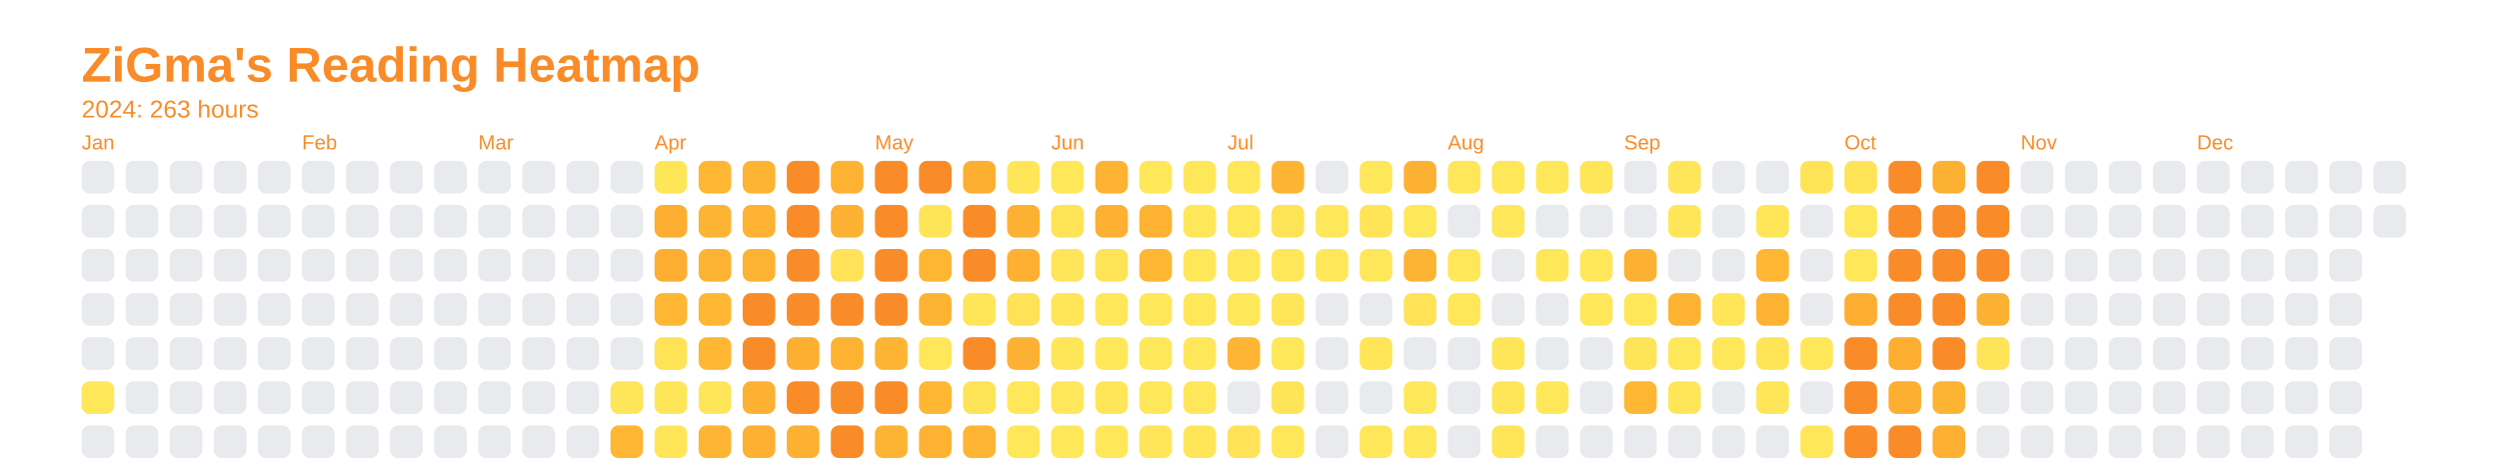
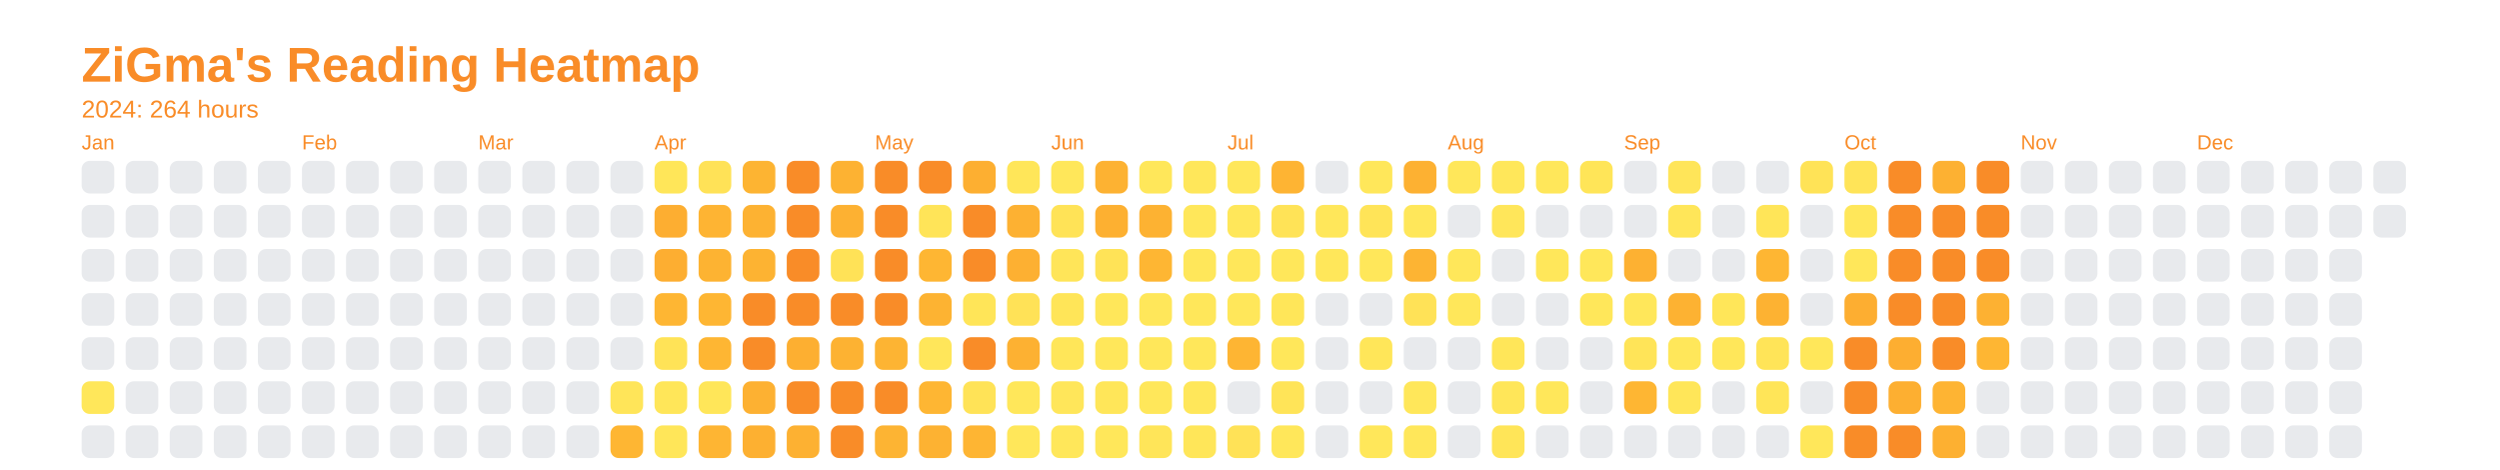
<svg xmlns="http://www.w3.org/2000/svg" baseProfile="full" height="57.5mm" version="1.1" viewBox="0,0,306.2,57.5" width="306.2mm">
  <defs />
  <rect fill="none" height="57.5" width="306.2" x="0" y="0" />
  <text fill="#f98c28" style="font-size:6px; font-family:Arial; font-weight:bold;" x="10" y="10">ZiGma's Reading Heatmap</text>
-   <text fill="#f98c28" style="font-size:3px; font-family:Arial;" x="10" y="14.4">2024: 263 hours</text>
+   <text fill="#f98c28" style="font-size:3px; font-family:Arial;" x="10" y="14.4">2024: 264 hours</text>
  <text fill="#f98c28" style="font-size:2.5px; font-family:Arial" x="10" y="18.3">Jan</text>
  <rect fill="#e8eaed" height="4" rx="1" ry="1" width="4" x="10" y="19.7" />
  <rect fill="#e8eaed" height="4" rx="1" ry="1" width="4" x="10" y="25.1" />
  <rect fill="#e8eaed" height="4" rx="1" ry="1" width="4" x="10" y="30.5" />
  <rect fill="#e8eaed" height="4" rx="1" ry="1" width="4" x="10" y="35.9" />
  <rect fill="#e8eaed" height="4" rx="1" ry="1" width="4" x="10" y="41.3" />
  <rect fill="#ffe75a" height="4" rx="1" ry="1" width="4" x="10" y="46.7" />
  <rect fill="#e8eaed" height="4" rx="1" ry="1" width="4" x="10" y="52.1" />
  <rect fill="#e8eaed" height="4" rx="1" ry="1" width="4" x="15.4" y="19.7" />
  <rect fill="#e8eaed" height="4" rx="1" ry="1" width="4" x="15.4" y="25.1" />
  <rect fill="#e8eaed" height="4" rx="1" ry="1" width="4" x="15.4" y="30.5" />
  <rect fill="#e8eaed" height="4" rx="1" ry="1" width="4" x="15.4" y="35.9" />
  <rect fill="#e8eaed" height="4" rx="1" ry="1" width="4" x="15.4" y="41.3" />
  <rect fill="#e8eaed" height="4" rx="1" ry="1" width="4" x="15.4" y="46.7" />
  <rect fill="#e8eaed" height="4" rx="1" ry="1" width="4" x="15.4" y="52.1" />
  <rect fill="#e8eaed" height="4" rx="1" ry="1" width="4" x="20.8" y="19.7" />
  <rect fill="#e8eaed" height="4" rx="1" ry="1" width="4" x="20.8" y="25.1" />
  <rect fill="#e8eaed" height="4" rx="1" ry="1" width="4" x="20.8" y="30.5" />
  <rect fill="#e8eaed" height="4" rx="1" ry="1" width="4" x="20.8" y="35.9" />
  <rect fill="#e8eaed" height="4" rx="1" ry="1" width="4" x="20.8" y="41.3" />
  <rect fill="#e8eaed" height="4" rx="1" ry="1" width="4" x="20.8" y="46.7" />
  <rect fill="#e8eaed" height="4" rx="1" ry="1" width="4" x="20.8" y="52.1" />
  <rect fill="#e8eaed" height="4" rx="1" ry="1" width="4" x="26.2" y="19.7" />
  <rect fill="#e8eaed" height="4" rx="1" ry="1" width="4" x="26.2" y="25.1" />
  <rect fill="#e8eaed" height="4" rx="1" ry="1" width="4" x="26.2" y="30.5" />
  <rect fill="#e8eaed" height="4" rx="1" ry="1" width="4" x="26.2" y="35.9" />
  <rect fill="#e8eaed" height="4" rx="1" ry="1" width="4" x="26.2" y="41.3" />
  <rect fill="#e8eaed" height="4" rx="1" ry="1" width="4" x="26.2" y="46.7" />
  <rect fill="#e8eaed" height="4" rx="1" ry="1" width="4" x="26.2" y="52.1" />
  <rect fill="#e8eaed" height="4" rx="1" ry="1" width="4" x="31.6" y="19.7" />
  <rect fill="#e8eaed" height="4" rx="1" ry="1" width="4" x="31.6" y="25.1" />
  <rect fill="#e8eaed" height="4" rx="1" ry="1" width="4" x="31.6" y="30.5" />
  <rect fill="#e8eaed" height="4" rx="1" ry="1" width="4" x="31.6" y="35.9" />
  <rect fill="#e8eaed" height="4" rx="1" ry="1" width="4" x="31.6" y="41.3" />
  <rect fill="#e8eaed" height="4" rx="1" ry="1" width="4" x="31.6" y="46.7" />
  <rect fill="#e8eaed" height="4" rx="1" ry="1" width="4" x="31.6" y="52.1" />
  <text fill="#f98c28" style="font-size:2.5px; font-family:Arial" x="37.0" y="18.3">Feb</text>
  <rect fill="#e8eaed" height="4" rx="1" ry="1" width="4" x="37.0" y="19.7" />
  <rect fill="#e8eaed" height="4" rx="1" ry="1" width="4" x="37.0" y="25.1" />
  <rect fill="#e8eaed" height="4" rx="1" ry="1" width="4" x="37.0" y="30.5" />
  <rect fill="#e8eaed" height="4" rx="1" ry="1" width="4" x="37.0" y="35.9" />
  <rect fill="#e8eaed" height="4" rx="1" ry="1" width="4" x="37.0" y="41.3" />
  <rect fill="#e8eaed" height="4" rx="1" ry="1" width="4" x="37.0" y="46.7" />
  <rect fill="#e8eaed" height="4" rx="1" ry="1" width="4" x="37.0" y="52.1" />
  <rect fill="#e8eaed" height="4" rx="1" ry="1" width="4" x="42.4" y="19.7" />
  <rect fill="#e8eaed" height="4" rx="1" ry="1" width="4" x="42.4" y="25.1" />
  <rect fill="#e8eaed" height="4" rx="1" ry="1" width="4" x="42.4" y="30.5" />
  <rect fill="#e8eaed" height="4" rx="1" ry="1" width="4" x="42.4" y="35.9" />
  <rect fill="#e8eaed" height="4" rx="1" ry="1" width="4" x="42.4" y="41.3" />
  <rect fill="#e8eaed" height="4" rx="1" ry="1" width="4" x="42.4" y="46.7" />
  <rect fill="#e8eaed" height="4" rx="1" ry="1" width="4" x="42.4" y="52.1" />
  <rect fill="#e8eaed" height="4" rx="1" ry="1" width="4" x="47.8" y="19.7" />
  <rect fill="#e8eaed" height="4" rx="1" ry="1" width="4" x="47.8" y="25.1" />
  <rect fill="#e8eaed" height="4" rx="1" ry="1" width="4" x="47.8" y="30.5" />
  <rect fill="#e8eaed" height="4" rx="1" ry="1" width="4" x="47.8" y="35.9" />
  <rect fill="#e8eaed" height="4" rx="1" ry="1" width="4" x="47.8" y="41.3" />
  <rect fill="#e8eaed" height="4" rx="1" ry="1" width="4" x="47.8" y="46.7" />
  <rect fill="#e8eaed" height="4" rx="1" ry="1" width="4" x="47.8" y="52.1" />
  <rect fill="#e8eaed" height="4" rx="1" ry="1" width="4" x="53.2" y="19.7" />
  <rect fill="#e8eaed" height="4" rx="1" ry="1" width="4" x="53.2" y="25.1" />
  <rect fill="#e8eaed" height="4" rx="1" ry="1" width="4" x="53.2" y="30.5" />
  <rect fill="#e8eaed" height="4" rx="1" ry="1" width="4" x="53.2" y="35.9" />
  <rect fill="#e8eaed" height="4" rx="1" ry="1" width="4" x="53.2" y="41.3" />
  <rect fill="#e8eaed" height="4" rx="1" ry="1" width="4" x="53.2" y="46.7" />
  <rect fill="#e8eaed" height="4" rx="1" ry="1" width="4" x="53.2" y="52.1" />
  <text fill="#f98c28" style="font-size:2.5px; font-family:Arial" x="58.6" y="18.3">Mar</text>
  <rect fill="#e8eaed" height="4" rx="1" ry="1" width="4" x="58.6" y="19.7" />
  <rect fill="#e8eaed" height="4" rx="1" ry="1" width="4" x="58.6" y="25.1" />
  <rect fill="#e8eaed" height="4" rx="1" ry="1" width="4" x="58.6" y="30.5" />
  <rect fill="#e8eaed" height="4" rx="1" ry="1" width="4" x="58.6" y="35.9" />
  <rect fill="#e8eaed" height="4" rx="1" ry="1" width="4" x="58.6" y="41.3" />
  <rect fill="#e8eaed" height="4" rx="1" ry="1" width="4" x="58.6" y="46.7" />
  <rect fill="#e8eaed" height="4" rx="1" ry="1" width="4" x="58.6" y="52.1" />
  <rect fill="#e8eaed" height="4" rx="1" ry="1" width="4" x="64" y="19.7" />
  <rect fill="#e8eaed" height="4" rx="1" ry="1" width="4" x="64" y="25.1" />
  <rect fill="#e8eaed" height="4" rx="1" ry="1" width="4" x="64" y="30.5" />
  <rect fill="#e8eaed" height="4" rx="1" ry="1" width="4" x="64" y="35.9" />
  <rect fill="#e8eaed" height="4" rx="1" ry="1" width="4" x="64" y="41.3" />
  <rect fill="#e8eaed" height="4" rx="1" ry="1" width="4" x="64" y="46.7" />
  <rect fill="#e8eaed" height="4" rx="1" ry="1" width="4" x="64" y="52.1" />
  <rect fill="#e8eaed" height="4" rx="1" ry="1" width="4" x="69.4" y="19.7" />
  <rect fill="#e8eaed" height="4" rx="1" ry="1" width="4" x="69.4" y="25.1" />
  <rect fill="#e8eaed" height="4" rx="1" ry="1" width="4" x="69.4" y="30.5" />
  <rect fill="#e8eaed" height="4" rx="1" ry="1" width="4" x="69.4" y="35.9" />
  <rect fill="#e8eaed" height="4" rx="1" ry="1" width="4" x="69.4" y="41.3" />
  <rect fill="#e8eaed" height="4" rx="1" ry="1" width="4" x="69.4" y="46.7" />
  <rect fill="#e8eaed" height="4" rx="1" ry="1" width="4" x="69.4" y="52.1" />
  <rect fill="#e8eaed" height="4" rx="1" ry="1" width="4" x="74.8" y="19.7" />
  <rect fill="#e8eaed" height="4" rx="1" ry="1" width="4" x="74.8" y="25.1" />
  <rect fill="#e8eaed" height="4" rx="1" ry="1" width="4" x="74.8" y="30.5" />
  <rect fill="#e8eaed" height="4" rx="1" ry="1" width="4" x="74.8" y="35.9" />
  <rect fill="#e8eaed" height="4" rx="1" ry="1" width="4" x="74.8" y="41.3" />
  <rect fill="#ffe559" height="4" rx="1" ry="1" width="4" x="74.8" y="46.7" />
  <rect fill="#feb633" height="4" rx="1" ry="1" width="4" x="74.8" y="52.1" />
  <text fill="#f98c28" style="font-size:2.5px; font-family:Arial" x="80.2" y="18.3">Apr</text>
  <rect fill="#ffe659" height="4" rx="1" ry="1" width="4" x="80.2" y="19.7" />
  <rect fill="#fdae31" height="4" rx="1" ry="1" width="4" x="80.2" y="25.1" />
  <rect fill="#fdae31" height="4" rx="1" ry="1" width="4" x="80.2" y="30.5" />
  <rect fill="#feb633" height="4" rx="1" ry="1" width="4" x="80.2" y="35.9" />
  <rect fill="#ffe357" height="4" rx="1" ry="1" width="4" x="80.2" y="41.3" />
  <rect fill="#ffe659" height="4" rx="1" ry="1" width="4" x="80.2" y="46.7" />
  <rect fill="#ffe659" height="4" rx="1" ry="1" width="4" x="80.2" y="52.1" />
-   <rect fill="#feb633" height="4" rx="1" ry="1" width="4" x="85.6" y="19.7" />
+   <rect fill="#ffe257" height="4" rx="1" ry="1" width="4" x="85.6" y="19.7" />
  <rect fill="#feb433" height="4" rx="1" ry="1" width="4" x="85.6" y="25.1" />
  <rect fill="#fdb332" height="4" rx="1" ry="1" width="4" x="85.6" y="30.5" />
  <rect fill="#feb633" height="4" rx="1" ry="1" width="4" x="85.6" y="35.9" />
  <rect fill="#feb633" height="4" rx="1" ry="1" width="4" x="85.6" y="41.3" />
  <rect fill="#ffe659" height="4" rx="1" ry="1" width="4" x="85.6" y="46.7" />
  <rect fill="#feb533" height="4" rx="1" ry="1" width="4" x="85.6" y="52.1" />
  <rect fill="#fdb432" height="4" rx="1" ry="1" width="4" x="91" y="19.7" />
  <rect fill="#fdb232" height="4" rx="1" ry="1" width="4" x="91" y="25.1" />
  <rect fill="#fdb332" height="4" rx="1" ry="1" width="4" x="91" y="30.5" />
  <rect fill="#f98c28" height="4" rx="1" ry="1" width="4" x="91" y="35.9" />
  <rect fill="#f98c28" height="4" rx="1" ry="1" width="4" x="91" y="41.3" />
  <rect fill="#fdb132" height="4" rx="1" ry="1" width="4" x="91" y="46.7" />
  <rect fill="#fdb031" height="4" rx="1" ry="1" width="4" x="91" y="52.1" />
  <rect fill="#f98c28" height="4" rx="1" ry="1" width="4" x="96.4" y="19.7" />
  <rect fill="#f98c28" height="4" rx="1" ry="1" width="4" x="96.4" y="25.1" />
  <rect fill="#f98c28" height="4" rx="1" ry="1" width="4" x="96.4" y="30.5" />
  <rect fill="#f98c28" height="4" rx="1" ry="1" width="4" x="96.4" y="35.9" />
  <rect fill="#fdaf31" height="4" rx="1" ry="1" width="4" x="96.4" y="41.3" />
  <rect fill="#f98c28" height="4" rx="1" ry="1" width="4" x="96.4" y="46.7" />
  <rect fill="#fdb132" height="4" rx="1" ry="1" width="4" x="96.4" y="52.1" />
  <rect fill="#fdb232" height="4" rx="1" ry="1" width="4" x="101.8" y="19.7" />
  <rect fill="#fdb132" height="4" rx="1" ry="1" width="4" x="101.8" y="25.1" />
  <rect fill="#ffe257" height="4" rx="1" ry="1" width="4" x="101.8" y="30.5" />
  <rect fill="#f98c28" height="4" rx="1" ry="1" width="4" x="101.8" y="35.9" />
  <rect fill="#fdb232" height="4" rx="1" ry="1" width="4" x="101.8" y="41.3" />
  <rect fill="#f98c28" height="4" rx="1" ry="1" width="4" x="101.8" y="46.7" />
  <rect fill="#f98c28" height="4" rx="1" ry="1" width="4" x="101.8" y="52.1" />
  <text fill="#f98c28" style="font-size:2.5px; font-family:Arial" x="107.2" y="18.3">May</text>
  <rect fill="#f98c28" height="4" rx="1" ry="1" width="4" x="107.2" y="19.7" />
  <rect fill="#f98c28" height="4" rx="1" ry="1" width="4" x="107.2" y="25.1" />
  <rect fill="#f98c28" height="4" rx="1" ry="1" width="4" x="107.2" y="30.5" />
  <rect fill="#f98c28" height="4" rx="1" ry="1" width="4" x="107.2" y="35.9" />
  <rect fill="#fdb433" height="4" rx="1" ry="1" width="4" x="107.2" y="41.3" />
  <rect fill="#f98c28" height="4" rx="1" ry="1" width="4" x="107.2" y="46.7" />
  <rect fill="#fdb433" height="4" rx="1" ry="1" width="4" x="107.2" y="52.1" />
  <rect fill="#f98c28" height="4" rx="1" ry="1" width="4" x="112.6" y="19.7" />
  <rect fill="#ffe458" height="4" rx="1" ry="1" width="4" x="112.6" y="25.1" />
  <rect fill="#feb633" height="4" rx="1" ry="1" width="4" x="112.6" y="30.5" />
  <rect fill="#fdb332" height="4" rx="1" ry="1" width="4" x="112.6" y="35.9" />
  <rect fill="#ffe65a" height="4" rx="1" ry="1" width="4" x="112.6" y="41.3" />
  <rect fill="#feb633" height="4" rx="1" ry="1" width="4" x="112.6" y="46.7" />
  <rect fill="#fdb232" height="4" rx="1" ry="1" width="4" x="112.6" y="52.1" />
  <rect fill="#fdaf31" height="4" rx="1" ry="1" width="4" x="118" y="19.7" />
  <rect fill="#f98c28" height="4" rx="1" ry="1" width="4" x="118" y="25.1" />
  <rect fill="#f98c28" height="4" rx="1" ry="1" width="4" x="118" y="30.5" />
  <rect fill="#ffe558" height="4" rx="1" ry="1" width="4" x="118" y="35.9" />
  <rect fill="#f98c28" height="4" rx="1" ry="1" width="4" x="118" y="41.3" />
  <rect fill="#ffe357" height="4" rx="1" ry="1" width="4" x="118" y="46.7" />
  <rect fill="#feb533" height="4" rx="1" ry="1" width="4" x="118" y="52.1" />
  <rect fill="#ffe659" height="4" rx="1" ry="1" width="4" x="123.4" y="19.7" />
  <rect fill="#fdb132" height="4" rx="1" ry="1" width="4" x="123.4" y="25.1" />
  <rect fill="#fdb032" height="4" rx="1" ry="1" width="4" x="123.4" y="30.5" />
  <rect fill="#ffe257" height="4" rx="1" ry="1" width="4" x="123.4" y="35.9" />
  <rect fill="#fdb132" height="4" rx="1" ry="1" width="4" x="123.4" y="41.3" />
  <rect fill="#ffe75a" height="4" rx="1" ry="1" width="4" x="123.4" y="46.7" />
  <rect fill="#ffe75a" height="4" rx="1" ry="1" width="4" x="123.4" y="52.1" />
  <text fill="#f98c28" style="font-size:2.5px; font-family:Arial" x="128.8" y="18.3">Jun</text>
  <rect fill="#ffe75a" height="4" rx="1" ry="1" width="4" x="128.8" y="19.7" />
  <rect fill="#ffe357" height="4" rx="1" ry="1" width="4" x="128.8" y="25.1" />
  <rect fill="#ffe559" height="4" rx="1" ry="1" width="4" x="128.8" y="30.5" />
  <rect fill="#ffe558" height="4" rx="1" ry="1" width="4" x="128.8" y="35.9" />
  <rect fill="#ffe659" height="4" rx="1" ry="1" width="4" x="128.8" y="41.3" />
  <rect fill="#ffe65a" height="4" rx="1" ry="1" width="4" x="128.8" y="46.7" />
  <rect fill="#ffe75a" height="4" rx="1" ry="1" width="4" x="128.8" y="52.1" />
  <rect fill="#fdb232" height="4" rx="1" ry="1" width="4" x="134.2" y="19.7" />
  <rect fill="#fdb031" height="4" rx="1" ry="1" width="4" x="134.2" y="25.1" />
  <rect fill="#ffe357" height="4" rx="1" ry="1" width="4" x="134.2" y="30.5" />
  <rect fill="#ffe75a" height="4" rx="1" ry="1" width="4" x="134.2" y="35.9" />
  <rect fill="#ffe75a" height="4" rx="1" ry="1" width="4" x="134.2" y="41.3" />
  <rect fill="#ffe659" height="4" rx="1" ry="1" width="4" x="134.2" y="46.7" />
  <rect fill="#ffe75a" height="4" rx="1" ry="1" width="4" x="134.2" y="52.1" />
  <rect fill="#ffe75a" height="4" rx="1" ry="1" width="4" x="139.6" y="19.7" />
  <rect fill="#fdb232" height="4" rx="1" ry="1" width="4" x="139.6" y="25.1" />
  <rect fill="#feb633" height="4" rx="1" ry="1" width="4" x="139.6" y="30.5" />
  <rect fill="#ffe75a" height="4" rx="1" ry="1" width="4" x="139.6" y="35.9" />
  <rect fill="#ffe75a" height="4" rx="1" ry="1" width="4" x="139.6" y="41.3" />
  <rect fill="#ffe75a" height="4" rx="1" ry="1" width="4" x="139.6" y="46.7" />
  <rect fill="#ffe559" height="4" rx="1" ry="1" width="4" x="139.6" y="52.1" />
  <rect fill="#ffe75a" height="4" rx="1" ry="1" width="4" x="145" y="19.7" />
  <rect fill="#ffe75a" height="4" rx="1" ry="1" width="4" x="145" y="25.1" />
  <rect fill="#ffe75a" height="4" rx="1" ry="1" width="4" x="145" y="30.5" />
  <rect fill="#ffe75a" height="4" rx="1" ry="1" width="4" x="145" y="35.9" />
  <rect fill="#ffe75a" height="4" rx="1" ry="1" width="4" x="145" y="41.3" />
  <rect fill="#ffe75a" height="4" rx="1" ry="1" width="4" x="145" y="46.7" />
  <rect fill="#ffe659" height="4" rx="1" ry="1" width="4" x="145" y="52.1" />
  <text fill="#f98c28" style="font-size:2.5px; font-family:Arial" x="150.4" y="18.3">Jul</text>
  <rect fill="#ffe75a" height="4" rx="1" ry="1" width="4" x="150.4" y="19.7" />
  <rect fill="#ffe75a" height="4" rx="1" ry="1" width="4" x="150.4" y="25.1" />
  <rect fill="#ffe75a" height="4" rx="1" ry="1" width="4" x="150.4" y="30.5" />
  <rect fill="#ffe75a" height="4" rx="1" ry="1" width="4" x="150.4" y="35.9" />
  <rect fill="#feb533" height="4" rx="1" ry="1" width="4" x="150.4" y="41.3" />
  <rect fill="#e8eaed" height="4" rx="1" ry="1" width="4" x="150.4" y="46.7" />
  <rect fill="#ffe257" height="4" rx="1" ry="1" width="4" x="150.4" y="52.1" />
  <rect fill="#feb433" height="4" rx="1" ry="1" width="4" x="155.8" y="19.7" />
  <rect fill="#ffe357" height="4" rx="1" ry="1" width="4" x="155.8" y="25.1" />
  <rect fill="#ffe75a" height="4" rx="1" ry="1" width="4" x="155.8" y="30.5" />
  <rect fill="#ffe659" height="4" rx="1" ry="1" width="4" x="155.8" y="35.9" />
  <rect fill="#ffe75a" height="4" rx="1" ry="1" width="4" x="155.8" y="41.3" />
  <rect fill="#ffe458" height="4" rx="1" ry="1" width="4" x="155.8" y="46.7" />
  <rect fill="#ffe75a" height="4" rx="1" ry="1" width="4" x="155.8" y="52.1" />
  <rect fill="#e8eaed" height="4" rx="1" ry="1" width="4" x="161.2" y="19.7" />
  <rect fill="#ffe75a" height="4" rx="1" ry="1" width="4" x="161.2" y="25.1" />
  <rect fill="#ffe75a" height="4" rx="1" ry="1" width="4" x="161.2" y="30.5" />
  <rect fill="#e8eaed" height="4" rx="1" ry="1" width="4" x="161.2" y="35.9" />
  <rect fill="#e8eaed" height="4" rx="1" ry="1" width="4" x="161.2" y="41.3" />
  <rect fill="#e8eaed" height="4" rx="1" ry="1" width="4" x="161.2" y="46.7" />
  <rect fill="#e8eaed" height="4" rx="1" ry="1" width="4" x="161.2" y="52.1" />
  <rect fill="#ffe75a" height="4" rx="1" ry="1" width="4" x="166.6" y="19.7" />
  <rect fill="#ffe458" height="4" rx="1" ry="1" width="4" x="166.6" y="25.1" />
  <rect fill="#ffe75a" height="4" rx="1" ry="1" width="4" x="166.6" y="30.5" />
  <rect fill="#e8eaed" height="4" rx="1" ry="1" width="4" x="166.6" y="35.9" />
  <rect fill="#ffe659" height="4" rx="1" ry="1" width="4" x="166.6" y="41.3" />
  <rect fill="#e8eaed" height="4" rx="1" ry="1" width="4" x="166.6" y="46.7" />
  <rect fill="#ffe75a" height="4" rx="1" ry="1" width="4" x="166.6" y="52.1" />
  <rect fill="#fdb132" height="4" rx="1" ry="1" width="4" x="172" y="19.7" />
  <rect fill="#ffe75a" height="4" rx="1" ry="1" width="4" x="172" y="25.1" />
  <rect fill="#fdb433" height="4" rx="1" ry="1" width="4" x="172" y="30.5" />
  <rect fill="#ffe257" height="4" rx="1" ry="1" width="4" x="172" y="35.9" />
  <rect fill="#e8eaed" height="4" rx="1" ry="1" width="4" x="172" y="41.3" />
  <rect fill="#ffe75a" height="4" rx="1" ry="1" width="4" x="172" y="46.7" />
  <rect fill="#ffe75a" height="4" rx="1" ry="1" width="4" x="172" y="52.1" />
  <text fill="#f98c28" style="font-size:2.5px; font-family:Arial" x="177.4" y="18.3">Aug</text>
  <rect fill="#ffe75a" height="4" rx="1" ry="1" width="4" x="177.4" y="19.7" />
  <rect fill="#e8eaed" height="4" rx="1" ry="1" width="4" x="177.4" y="25.1" />
  <rect fill="#ffe75a" height="4" rx="1" ry="1" width="4" x="177.4" y="30.5" />
  <rect fill="#ffe75a" height="4" rx="1" ry="1" width="4" x="177.4" y="35.9" />
  <rect fill="#e8eaed" height="4" rx="1" ry="1" width="4" x="177.4" y="41.3" />
  <rect fill="#e8eaed" height="4" rx="1" ry="1" width="4" x="177.4" y="46.7" />
  <rect fill="#e8eaed" height="4" rx="1" ry="1" width="4" x="177.4" y="52.1" />
  <rect fill="#ffe75a" height="4" rx="1" ry="1" width="4" x="182.8" y="19.7" />
  <rect fill="#ffe65a" height="4" rx="1" ry="1" width="4" x="182.8" y="25.1" />
  <rect fill="#e8eaed" height="4" rx="1" ry="1" width="4" x="182.8" y="30.5" />
  <rect fill="#e8eaed" height="4" rx="1" ry="1" width="4" x="182.8" y="35.9" />
  <rect fill="#ffe659" height="4" rx="1" ry="1" width="4" x="182.8" y="41.3" />
  <rect fill="#ffe659" height="4" rx="1" ry="1" width="4" x="182.8" y="46.7" />
  <rect fill="#ffe558" height="4" rx="1" ry="1" width="4" x="182.8" y="52.1" />
  <rect fill="#ffe75a" height="4" rx="1" ry="1" width="4" x="188.2" y="19.7" />
  <rect fill="#e8eaed" height="4" rx="1" ry="1" width="4" x="188.2" y="25.1" />
  <rect fill="#ffe75a" height="4" rx="1" ry="1" width="4" x="188.2" y="30.5" />
  <rect fill="#e8eaed" height="4" rx="1" ry="1" width="4" x="188.2" y="35.9" />
  <rect fill="#e8eaed" height="4" rx="1" ry="1" width="4" x="188.2" y="41.3" />
  <rect fill="#ffe75a" height="4" rx="1" ry="1" width="4" x="188.2" y="46.7" />
  <rect fill="#e8eaed" height="4" rx="1" ry="1" width="4" x="188.2" y="52.1" />
  <rect fill="#ffe558" height="4" rx="1" ry="1" width="4" x="193.6" y="19.7" />
  <rect fill="#e8eaed" height="4" rx="1" ry="1" width="4" x="193.6" y="25.1" />
  <rect fill="#ffe75a" height="4" rx="1" ry="1" width="4" x="193.6" y="30.5" />
  <rect fill="#ffe75a" height="4" rx="1" ry="1" width="4" x="193.6" y="35.9" />
  <rect fill="#e8eaed" height="4" rx="1" ry="1" width="4" x="193.6" y="41.3" />
  <rect fill="#e8eaed" height="4" rx="1" ry="1" width="4" x="193.6" y="46.7" />
  <rect fill="#e8eaed" height="4" rx="1" ry="1" width="4" x="193.6" y="52.1" />
  <text fill="#f98c28" style="font-size:2.5px; font-family:Arial" x="199" y="18.3">Sep</text>
  <rect fill="#e8eaed" height="4" rx="1" ry="1" width="4" x="199" y="19.7" />
  <rect fill="#e8eaed" height="4" rx="1" ry="1" width="4" x="199" y="25.1" />
  <rect fill="#fdb132" height="4" rx="1" ry="1" width="4" x="199" y="30.5" />
  <rect fill="#ffe75a" height="4" rx="1" ry="1" width="4" x="199" y="35.9" />
  <rect fill="#ffe458" height="4" rx="1" ry="1" width="4" x="199" y="41.3" />
  <rect fill="#feb633" height="4" rx="1" ry="1" width="4" x="199" y="46.7" />
  <rect fill="#e8eaed" height="4" rx="1" ry="1" width="4" x="199" y="52.1" />
  <rect fill="#ffe559" height="4" rx="1" ry="1" width="4" x="204.4" y="19.7" />
  <rect fill="#ffe659" height="4" rx="1" ry="1" width="4" x="204.4" y="25.1" />
  <rect fill="#e8eaed" height="4" rx="1" ry="1" width="4" x="204.4" y="30.5" />
  <rect fill="#fdb232" height="4" rx="1" ry="1" width="4" x="204.4" y="35.9" />
  <rect fill="#ffe75a" height="4" rx="1" ry="1" width="4" x="204.4" y="41.3" />
  <rect fill="#ffe659" height="4" rx="1" ry="1" width="4" x="204.4" y="46.7" />
  <rect fill="#e8eaed" height="4" rx="1" ry="1" width="4" x="204.4" y="52.1" />
  <rect fill="#e8eaed" height="4" rx="1" ry="1" width="4" x="209.8" y="19.7" />
  <rect fill="#e8eaed" height="4" rx="1" ry="1" width="4" x="209.8" y="25.1" />
  <rect fill="#e8eaed" height="4" rx="1" ry="1" width="4" x="209.8" y="30.5" />
  <rect fill="#ffe659" height="4" rx="1" ry="1" width="4" x="209.8" y="35.9" />
  <rect fill="#ffe75a" height="4" rx="1" ry="1" width="4" x="209.8" y="41.3" />
  <rect fill="#e8eaed" height="4" rx="1" ry="1" width="4" x="209.8" y="46.7" />
  <rect fill="#e8eaed" height="4" rx="1" ry="1" width="4" x="209.8" y="52.1" />
  <rect fill="#e8eaed" height="4" rx="1" ry="1" width="4" x="215.2" y="19.7" />
  <rect fill="#ffe558" height="4" rx="1" ry="1" width="4" x="215.2" y="25.1" />
  <rect fill="#feb633" height="4" rx="1" ry="1" width="4" x="215.2" y="30.5" />
  <rect fill="#fdb232" height="4" rx="1" ry="1" width="4" x="215.2" y="35.9" />
  <rect fill="#ffe458" height="4" rx="1" ry="1" width="4" x="215.2" y="41.3" />
  <rect fill="#ffe558" height="4" rx="1" ry="1" width="4" x="215.2" y="46.7" />
  <rect fill="#e8eaed" height="4" rx="1" ry="1" width="4" x="215.2" y="52.1" />
  <rect fill="#ffe357" height="4" rx="1" ry="1" width="4" x="220.6" y="19.7" />
  <rect fill="#e8eaed" height="4" rx="1" ry="1" width="4" x="220.6" y="25.1" />
  <rect fill="#e8eaed" height="4" rx="1" ry="1" width="4" x="220.6" y="30.5" />
  <rect fill="#e8eaed" height="4" rx="1" ry="1" width="4" x="220.6" y="35.9" />
  <rect fill="#ffe75a" height="4" rx="1" ry="1" width="4" x="220.6" y="41.3" />
  <rect fill="#e8eaed" height="4" rx="1" ry="1" width="4" x="220.6" y="46.7" />
  <rect fill="#ffe75a" height="4" rx="1" ry="1" width="4" x="220.6" y="52.1" />
  <text fill="#f98c28" style="font-size:2.5px; font-family:Arial" x="226" y="18.3">Oct</text>
  <rect fill="#ffe458" height="4" rx="1" ry="1" width="4" x="226" y="19.7" />
  <rect fill="#ffe75a" height="4" rx="1" ry="1" width="4" x="226" y="25.1" />
  <rect fill="#ffe75a" height="4" rx="1" ry="1" width="4" x="226" y="30.5" />
  <rect fill="#fdae31" height="4" rx="1" ry="1" width="4" x="226" y="35.9" />
  <rect fill="#f98c28" height="4" rx="1" ry="1" width="4" x="226" y="41.3" />
  <rect fill="#f98c28" height="4" rx="1" ry="1" width="4" x="226" y="46.7" />
  <rect fill="#f98c28" height="4" rx="1" ry="1" width="4" x="226" y="52.1" />
  <rect fill="#f98c28" height="4" rx="1" ry="1" width="4" x="231.4" y="19.7" />
  <rect fill="#f98c28" height="4" rx="1" ry="1" width="4" x="231.4" y="25.1" />
  <rect fill="#f98c28" height="4" rx="1" ry="1" width="4" x="231.4" y="30.5" />
  <rect fill="#f98c28" height="4" rx="1" ry="1" width="4" x="231.4" y="35.9" />
  <rect fill="#fdae31" height="4" rx="1" ry="1" width="4" x="231.4" y="41.3" />
  <rect fill="#fdaf31" height="4" rx="1" ry="1" width="4" x="231.4" y="46.7" />
  <rect fill="#f98c28" height="4" rx="1" ry="1" width="4" x="231.4" y="52.1" />
  <rect fill="#fdb132" height="4" rx="1" ry="1" width="4" x="236.8" y="19.7" />
  <rect fill="#f98c28" height="4" rx="1" ry="1" width="4" x="236.8" y="25.1" />
  <rect fill="#f98c28" height="4" rx="1" ry="1" width="4" x="236.8" y="30.5" />
  <rect fill="#f98c28" height="4" rx="1" ry="1" width="4" x="236.8" y="35.9" />
  <rect fill="#f98c28" height="4" rx="1" ry="1" width="4" x="236.8" y="41.3" />
  <rect fill="#feb433" height="4" rx="1" ry="1" width="4" x="236.8" y="46.7" />
  <rect fill="#fdb031" height="4" rx="1" ry="1" width="4" x="236.8" y="52.1" />
  <rect fill="#f98c28" height="4" rx="1" ry="1" width="4" x="242.2" y="19.7" />
  <rect fill="#f98c28" height="4" rx="1" ry="1" width="4" x="242.2" y="25.1" />
  <rect fill="#f98c28" height="4" rx="1" ry="1" width="4" x="242.2" y="30.5" />
  <rect fill="#fdb132" height="4" rx="1" ry="1" width="4" x="242.2" y="35.9" />
-   <rect fill="#ffe458" height="4" rx="1" ry="1" width="4" x="242.2" y="41.3" />
+   <rect fill="#feb633" height="4" rx="1" ry="1" width="4" x="242.2" y="41.3" />
  <rect fill="#e8eaed" height="4" rx="1" ry="1" width="4" x="242.2" y="46.7" />
  <rect fill="#e8eaed" height="4" rx="1" ry="1" width="4" x="242.2" y="52.1" />
  <text fill="#f98c28" style="font-size:2.5px; font-family:Arial" x="247.6" y="18.3">Nov</text>
  <rect fill="#e8eaed" height="4" rx="1" ry="1" width="4" x="247.6" y="19.7" />
  <rect fill="#e8eaed" height="4" rx="1" ry="1" width="4" x="247.6" y="25.1" />
  <rect fill="#e8eaed" height="4" rx="1" ry="1" width="4" x="247.6" y="30.5" />
  <rect fill="#e8eaed" height="4" rx="1" ry="1" width="4" x="247.6" y="35.9" />
  <rect fill="#e8eaed" height="4" rx="1" ry="1" width="4" x="247.6" y="41.3" />
  <rect fill="#e8eaed" height="4" rx="1" ry="1" width="4" x="247.6" y="46.7" />
  <rect fill="#e8eaed" height="4" rx="1" ry="1" width="4" x="247.6" y="52.1" />
  <rect fill="#e8eaed" height="4" rx="1" ry="1" width="4" x="253" y="19.7" />
  <rect fill="#e8eaed" height="4" rx="1" ry="1" width="4" x="253" y="25.1" />
  <rect fill="#e8eaed" height="4" rx="1" ry="1" width="4" x="253" y="30.5" />
  <rect fill="#e8eaed" height="4" rx="1" ry="1" width="4" x="253" y="35.9" />
  <rect fill="#e8eaed" height="4" rx="1" ry="1" width="4" x="253" y="41.3" />
  <rect fill="#e8eaed" height="4" rx="1" ry="1" width="4" x="253" y="46.7" />
  <rect fill="#e8eaed" height="4" rx="1" ry="1" width="4" x="253" y="52.1" />
  <rect fill="#e8eaed" height="4" rx="1" ry="1" width="4" x="258.4" y="19.7" />
  <rect fill="#e8eaed" height="4" rx="1" ry="1" width="4" x="258.4" y="25.1" />
  <rect fill="#e8eaed" height="4" rx="1" ry="1" width="4" x="258.4" y="30.5" />
  <rect fill="#e8eaed" height="4" rx="1" ry="1" width="4" x="258.4" y="35.9" />
  <rect fill="#e8eaed" height="4" rx="1" ry="1" width="4" x="258.4" y="41.3" />
  <rect fill="#e8eaed" height="4" rx="1" ry="1" width="4" x="258.4" y="46.7" />
  <rect fill="#e8eaed" height="4" rx="1" ry="1" width="4" x="258.4" y="52.1" />
  <rect fill="#e8eaed" height="4" rx="1" ry="1" width="4" x="263.8" y="19.7" />
  <rect fill="#e8eaed" height="4" rx="1" ry="1" width="4" x="263.8" y="25.1" />
  <rect fill="#e8eaed" height="4" rx="1" ry="1" width="4" x="263.8" y="30.5" />
  <rect fill="#e8eaed" height="4" rx="1" ry="1" width="4" x="263.8" y="35.9" />
  <rect fill="#e8eaed" height="4" rx="1" ry="1" width="4" x="263.8" y="41.3" />
  <rect fill="#e8eaed" height="4" rx="1" ry="1" width="4" x="263.8" y="46.7" />
  <rect fill="#e8eaed" height="4" rx="1" ry="1" width="4" x="263.8" y="52.1" />
  <text fill="#f98c28" style="font-size:2.5px; font-family:Arial" x="269.2" y="18.3">Dec</text>
  <rect fill="#e8eaed" height="4" rx="1" ry="1" width="4" x="269.2" y="19.7" />
  <rect fill="#e8eaed" height="4" rx="1" ry="1" width="4" x="269.2" y="25.1" />
  <rect fill="#e8eaed" height="4" rx="1" ry="1" width="4" x="269.2" y="30.5" />
  <rect fill="#e8eaed" height="4" rx="1" ry="1" width="4" x="269.2" y="35.9" />
  <rect fill="#e8eaed" height="4" rx="1" ry="1" width="4" x="269.2" y="41.3" />
  <rect fill="#e8eaed" height="4" rx="1" ry="1" width="4" x="269.2" y="46.7" />
  <rect fill="#e8eaed" height="4" rx="1" ry="1" width="4" x="269.2" y="52.1" />
  <rect fill="#e8eaed" height="4" rx="1" ry="1" width="4" x="274.6" y="19.7" />
  <rect fill="#e8eaed" height="4" rx="1" ry="1" width="4" x="274.6" y="25.1" />
  <rect fill="#e8eaed" height="4" rx="1" ry="1" width="4" x="274.6" y="30.5" />
  <rect fill="#e8eaed" height="4" rx="1" ry="1" width="4" x="274.6" y="35.9" />
  <rect fill="#e8eaed" height="4" rx="1" ry="1" width="4" x="274.6" y="41.3" />
  <rect fill="#e8eaed" height="4" rx="1" ry="1" width="4" x="274.6" y="46.7" />
  <rect fill="#e8eaed" height="4" rx="1" ry="1" width="4" x="274.6" y="52.1" />
  <rect fill="#e8eaed" height="4" rx="1" ry="1" width="4" x="280" y="19.7" />
  <rect fill="#e8eaed" height="4" rx="1" ry="1" width="4" x="280" y="25.1" />
  <rect fill="#e8eaed" height="4" rx="1" ry="1" width="4" x="280" y="30.5" />
  <rect fill="#e8eaed" height="4" rx="1" ry="1" width="4" x="280" y="35.9" />
  <rect fill="#e8eaed" height="4" rx="1" ry="1" width="4" x="280" y="41.3" />
  <rect fill="#e8eaed" height="4" rx="1" ry="1" width="4" x="280" y="46.7" />
  <rect fill="#e8eaed" height="4" rx="1" ry="1" width="4" x="280" y="52.1" />
  <rect fill="#e8eaed" height="4" rx="1" ry="1" width="4" x="285.4" y="19.7" />
  <rect fill="#e8eaed" height="4" rx="1" ry="1" width="4" x="285.4" y="25.1" />
  <rect fill="#e8eaed" height="4" rx="1" ry="1" width="4" x="285.4" y="30.5" />
  <rect fill="#e8eaed" height="4" rx="1" ry="1" width="4" x="285.4" y="35.9" />
  <rect fill="#e8eaed" height="4" rx="1" ry="1" width="4" x="285.4" y="41.3" />
  <rect fill="#e8eaed" height="4" rx="1" ry="1" width="4" x="285.4" y="46.7" />
  <rect fill="#e8eaed" height="4" rx="1" ry="1" width="4" x="285.4" y="52.1" />
  <rect fill="#e8eaed" height="4" rx="1" ry="1" width="4" x="290.8" y="19.7" />
  <rect fill="#e8eaed" height="4" rx="1" ry="1" width="4" x="290.8" y="25.1" />
</svg>
